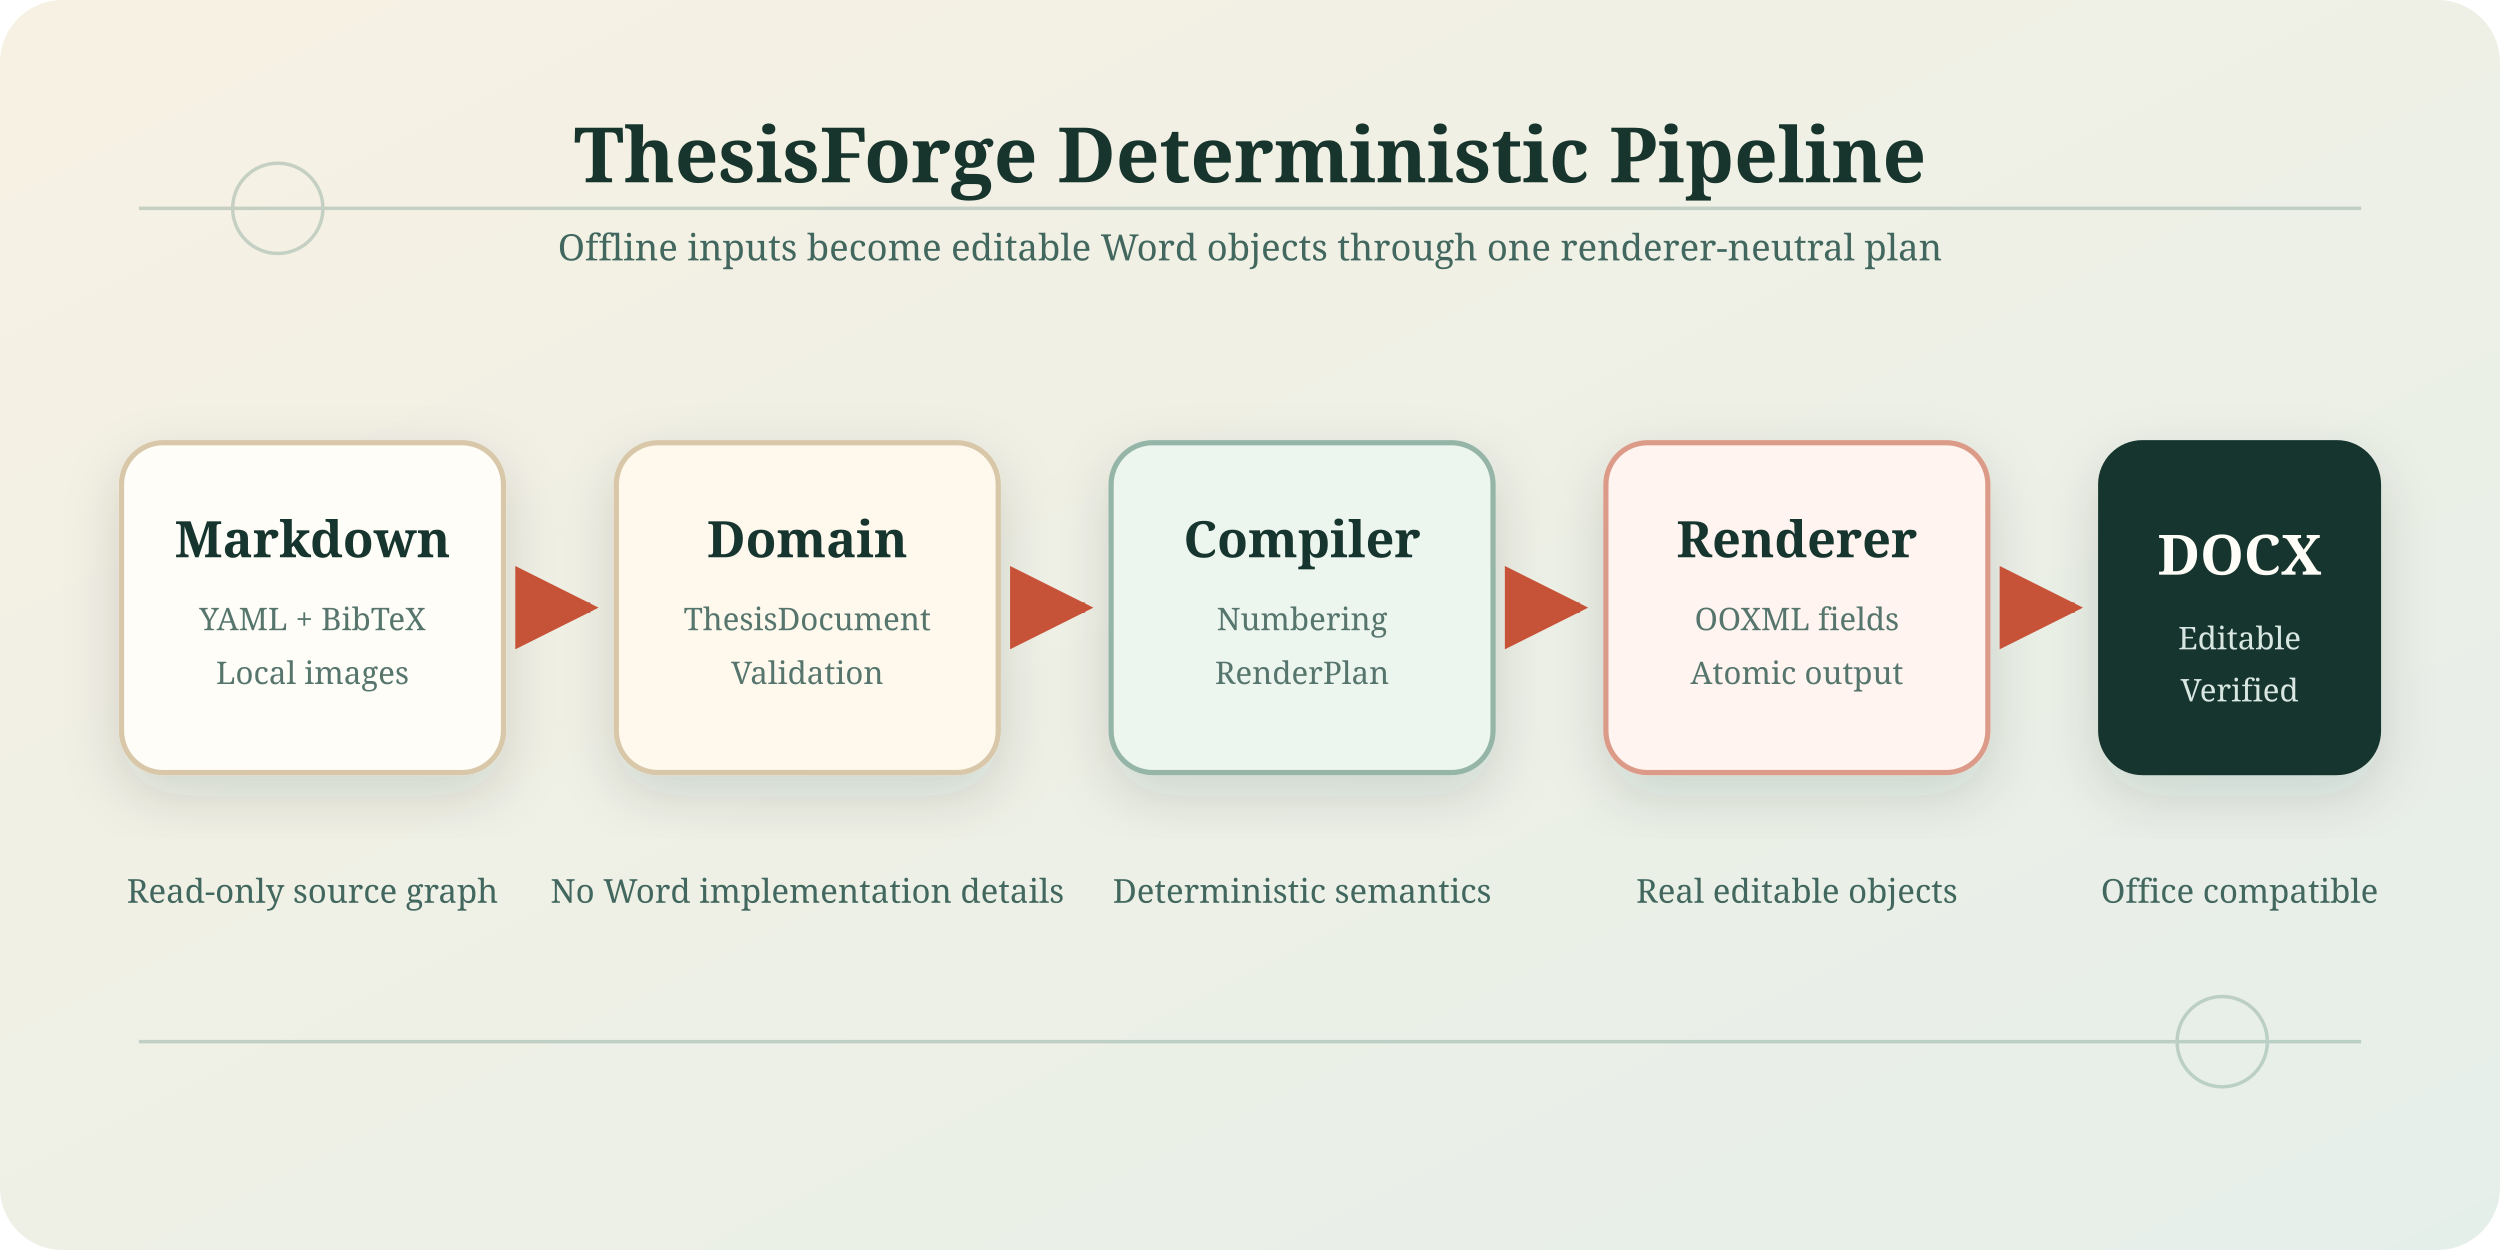
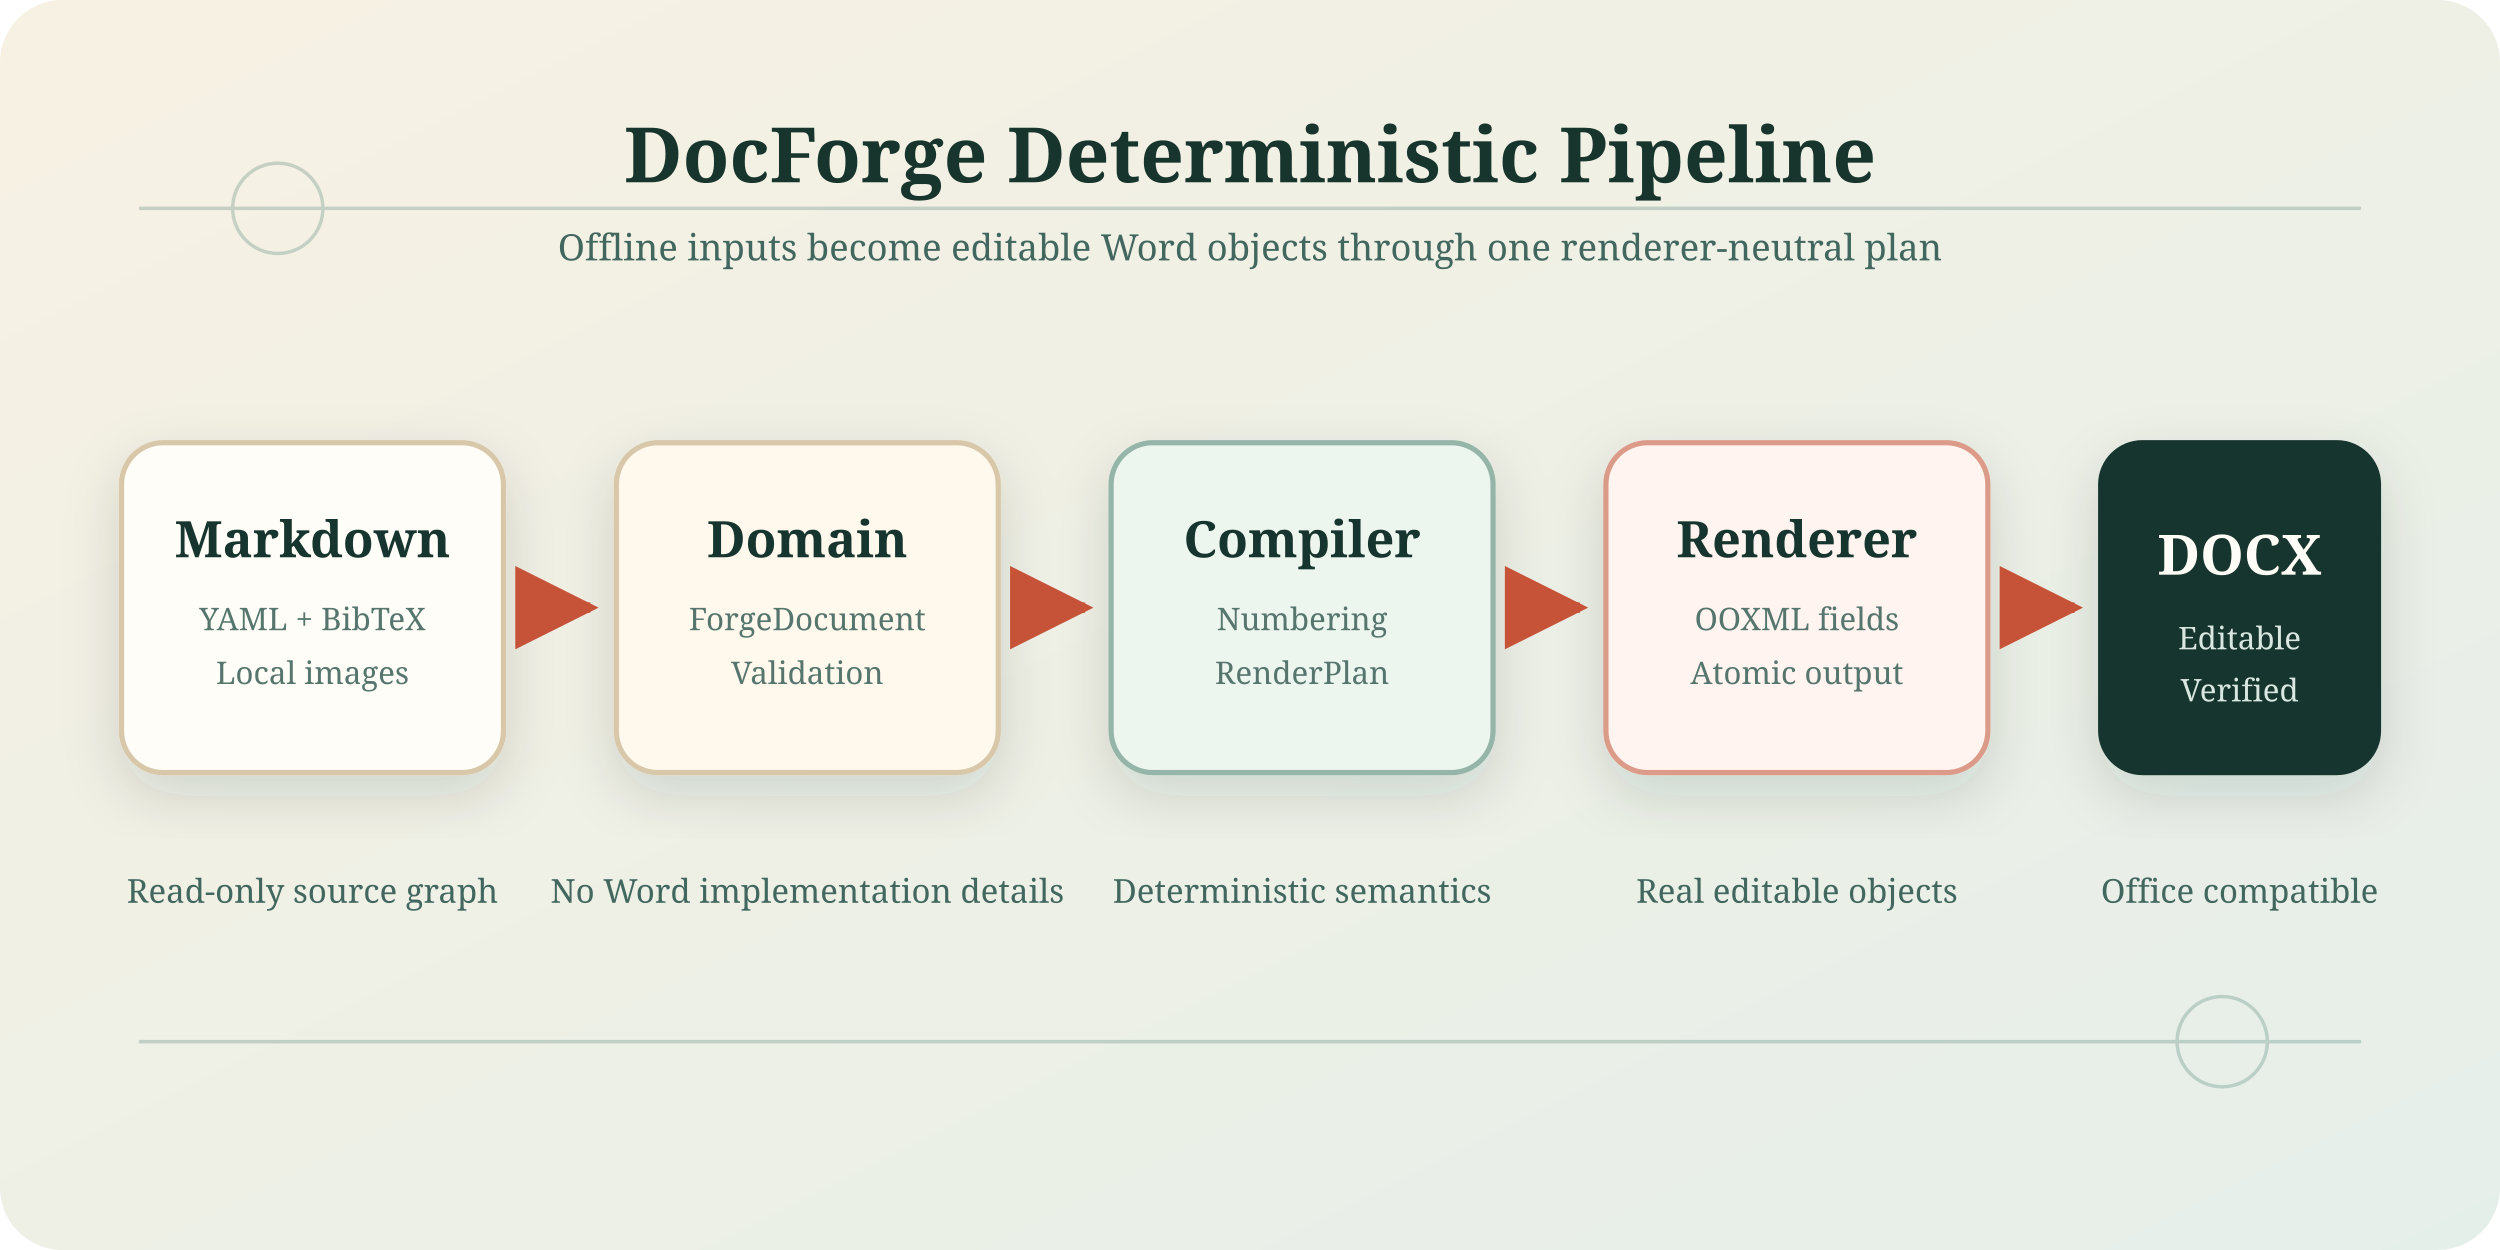
<svg xmlns="http://www.w3.org/2000/svg" width="1440" height="720" viewBox="0 0 1440 720">
  <defs>
    <linearGradient id="background" x1="0" y1="0" x2="1" y2="1">
      <stop offset="0" stop-color="#f7f1e3" />
      <stop offset="1" stop-color="#e5efe9" />
    </linearGradient>
    <filter id="shadow" x="-20%" y="-20%" width="140%" height="140%">
      <feDropShadow dx="0" dy="12" stdDeviation="16" flood-color="#17352d" flood-opacity="0.14" />
    </filter>
    <marker id="arrow" viewBox="0 0 10 10" refX="9" refY="5" markerWidth="8" markerHeight="8" orient="auto-start-reverse">
      <path d="M 0 0 L 10 5 L 0 10 z" fill="#c65338" />
    </marker>
  </defs>
  <rect width="1440" height="720" rx="36" fill="url(#background)" />
  <g opacity="0.22" fill="none" stroke="#1d5b4f" stroke-width="2">
    <path d="M80 120 H1360" />
    <path d="M80 600 H1360" />
    <circle cx="160" cy="120" r="26" />
    <circle cx="1280" cy="600" r="26" />
  </g>
  <text x="720" y="105" text-anchor="middle" font-family="Georgia, serif" font-size="44" font-weight="700" fill="#17352d">
-     ThesisForge Deterministic Pipeline
+     DocForge Deterministic Pipeline
  </text>
  <text x="720" y="150" text-anchor="middle" font-family="Georgia, serif" font-size="21" fill="#41675e">
    Offline inputs become editable Word objects through one renderer-neutral plan
  </text>
  <g filter="url(#shadow)" font-family="Georgia, serif">
    <g transform="translate(70 255)">
      <rect width="220" height="190" rx="24" fill="#fffdf7" stroke="#d8c7a8" stroke-width="3" />
      <text x="110" y="66" text-anchor="middle" font-size="29" font-weight="700" fill="#17352d">Markdown</text>
      <text x="110" y="108" text-anchor="middle" font-size="18" fill="#55756d">YAML + BibTeX</text>
      <text x="110" y="139" text-anchor="middle" font-size="18" fill="#55756d">Local images</text>
    </g>
    <g transform="translate(355 255)">
      <rect width="220" height="190" rx="24" fill="#fef8ed" stroke="#d8c7a8" stroke-width="3" />
      <text x="110" y="66" text-anchor="middle" font-size="29" font-weight="700" fill="#17352d">Domain</text>
-       <text x="110" y="108" text-anchor="middle" font-size="18" fill="#55756d">ThesisDocument</text>
+       <text x="110" y="108" text-anchor="middle" font-size="18" fill="#55756d">ForgeDocument</text>
      <text x="110" y="139" text-anchor="middle" font-size="18" fill="#55756d">Validation</text>
    </g>
    <g transform="translate(640 255)">
      <rect width="220" height="190" rx="24" fill="#edf5ef" stroke="#94b5a8" stroke-width="3" />
      <text x="110" y="66" text-anchor="middle" font-size="29" font-weight="700" fill="#17352d">Compiler</text>
      <text x="110" y="108" text-anchor="middle" font-size="18" fill="#55756d">Numbering</text>
      <text x="110" y="139" text-anchor="middle" font-size="18" fill="#55756d">RenderPlan</text>
    </g>
    <g transform="translate(925 255)">
      <rect width="220" height="190" rx="24" fill="#fff4ef" stroke="#db9b88" stroke-width="3" />
      <text x="110" y="66" text-anchor="middle" font-size="29" font-weight="700" fill="#17352d">Renderer</text>
      <text x="110" y="108" text-anchor="middle" font-size="18" fill="#55756d">OOXML fields</text>
      <text x="110" y="139" text-anchor="middle" font-size="18" fill="#55756d">Atomic output</text>
    </g>
    <g transform="translate(1210 255)">
      <rect width="160" height="190" rx="24" fill="#17352d" stroke="#17352d" stroke-width="3" />
      <text x="80" y="76" text-anchor="middle" font-size="32" font-weight="700" fill="#fffdf7">DOCX</text>
      <text x="80" y="119" text-anchor="middle" font-size="18" fill="#d8e7e1">Editable</text>
      <text x="80" y="149" text-anchor="middle" font-size="18" fill="#d8e7e1">Verified</text>
    </g>
  </g>
  <g fill="none" stroke="#c65338" stroke-width="6" marker-end="url(#arrow)">
    <path d="M300 350 H340" />
    <path d="M585 350 H625" />
    <path d="M870 350 H910" />
    <path d="M1155 350 H1195" />
  </g>
  <g font-family="Georgia, serif" font-size="19" fill="#41675e">
    <text x="180" y="520" text-anchor="middle">Read-only source graph</text>
    <text x="465" y="520" text-anchor="middle">No Word implementation details</text>
    <text x="750" y="520" text-anchor="middle">Deterministic semantics</text>
    <text x="1035" y="520" text-anchor="middle">Real editable objects</text>
    <text x="1290" y="520" text-anchor="middle">Office compatible</text>
  </g>
</svg>
